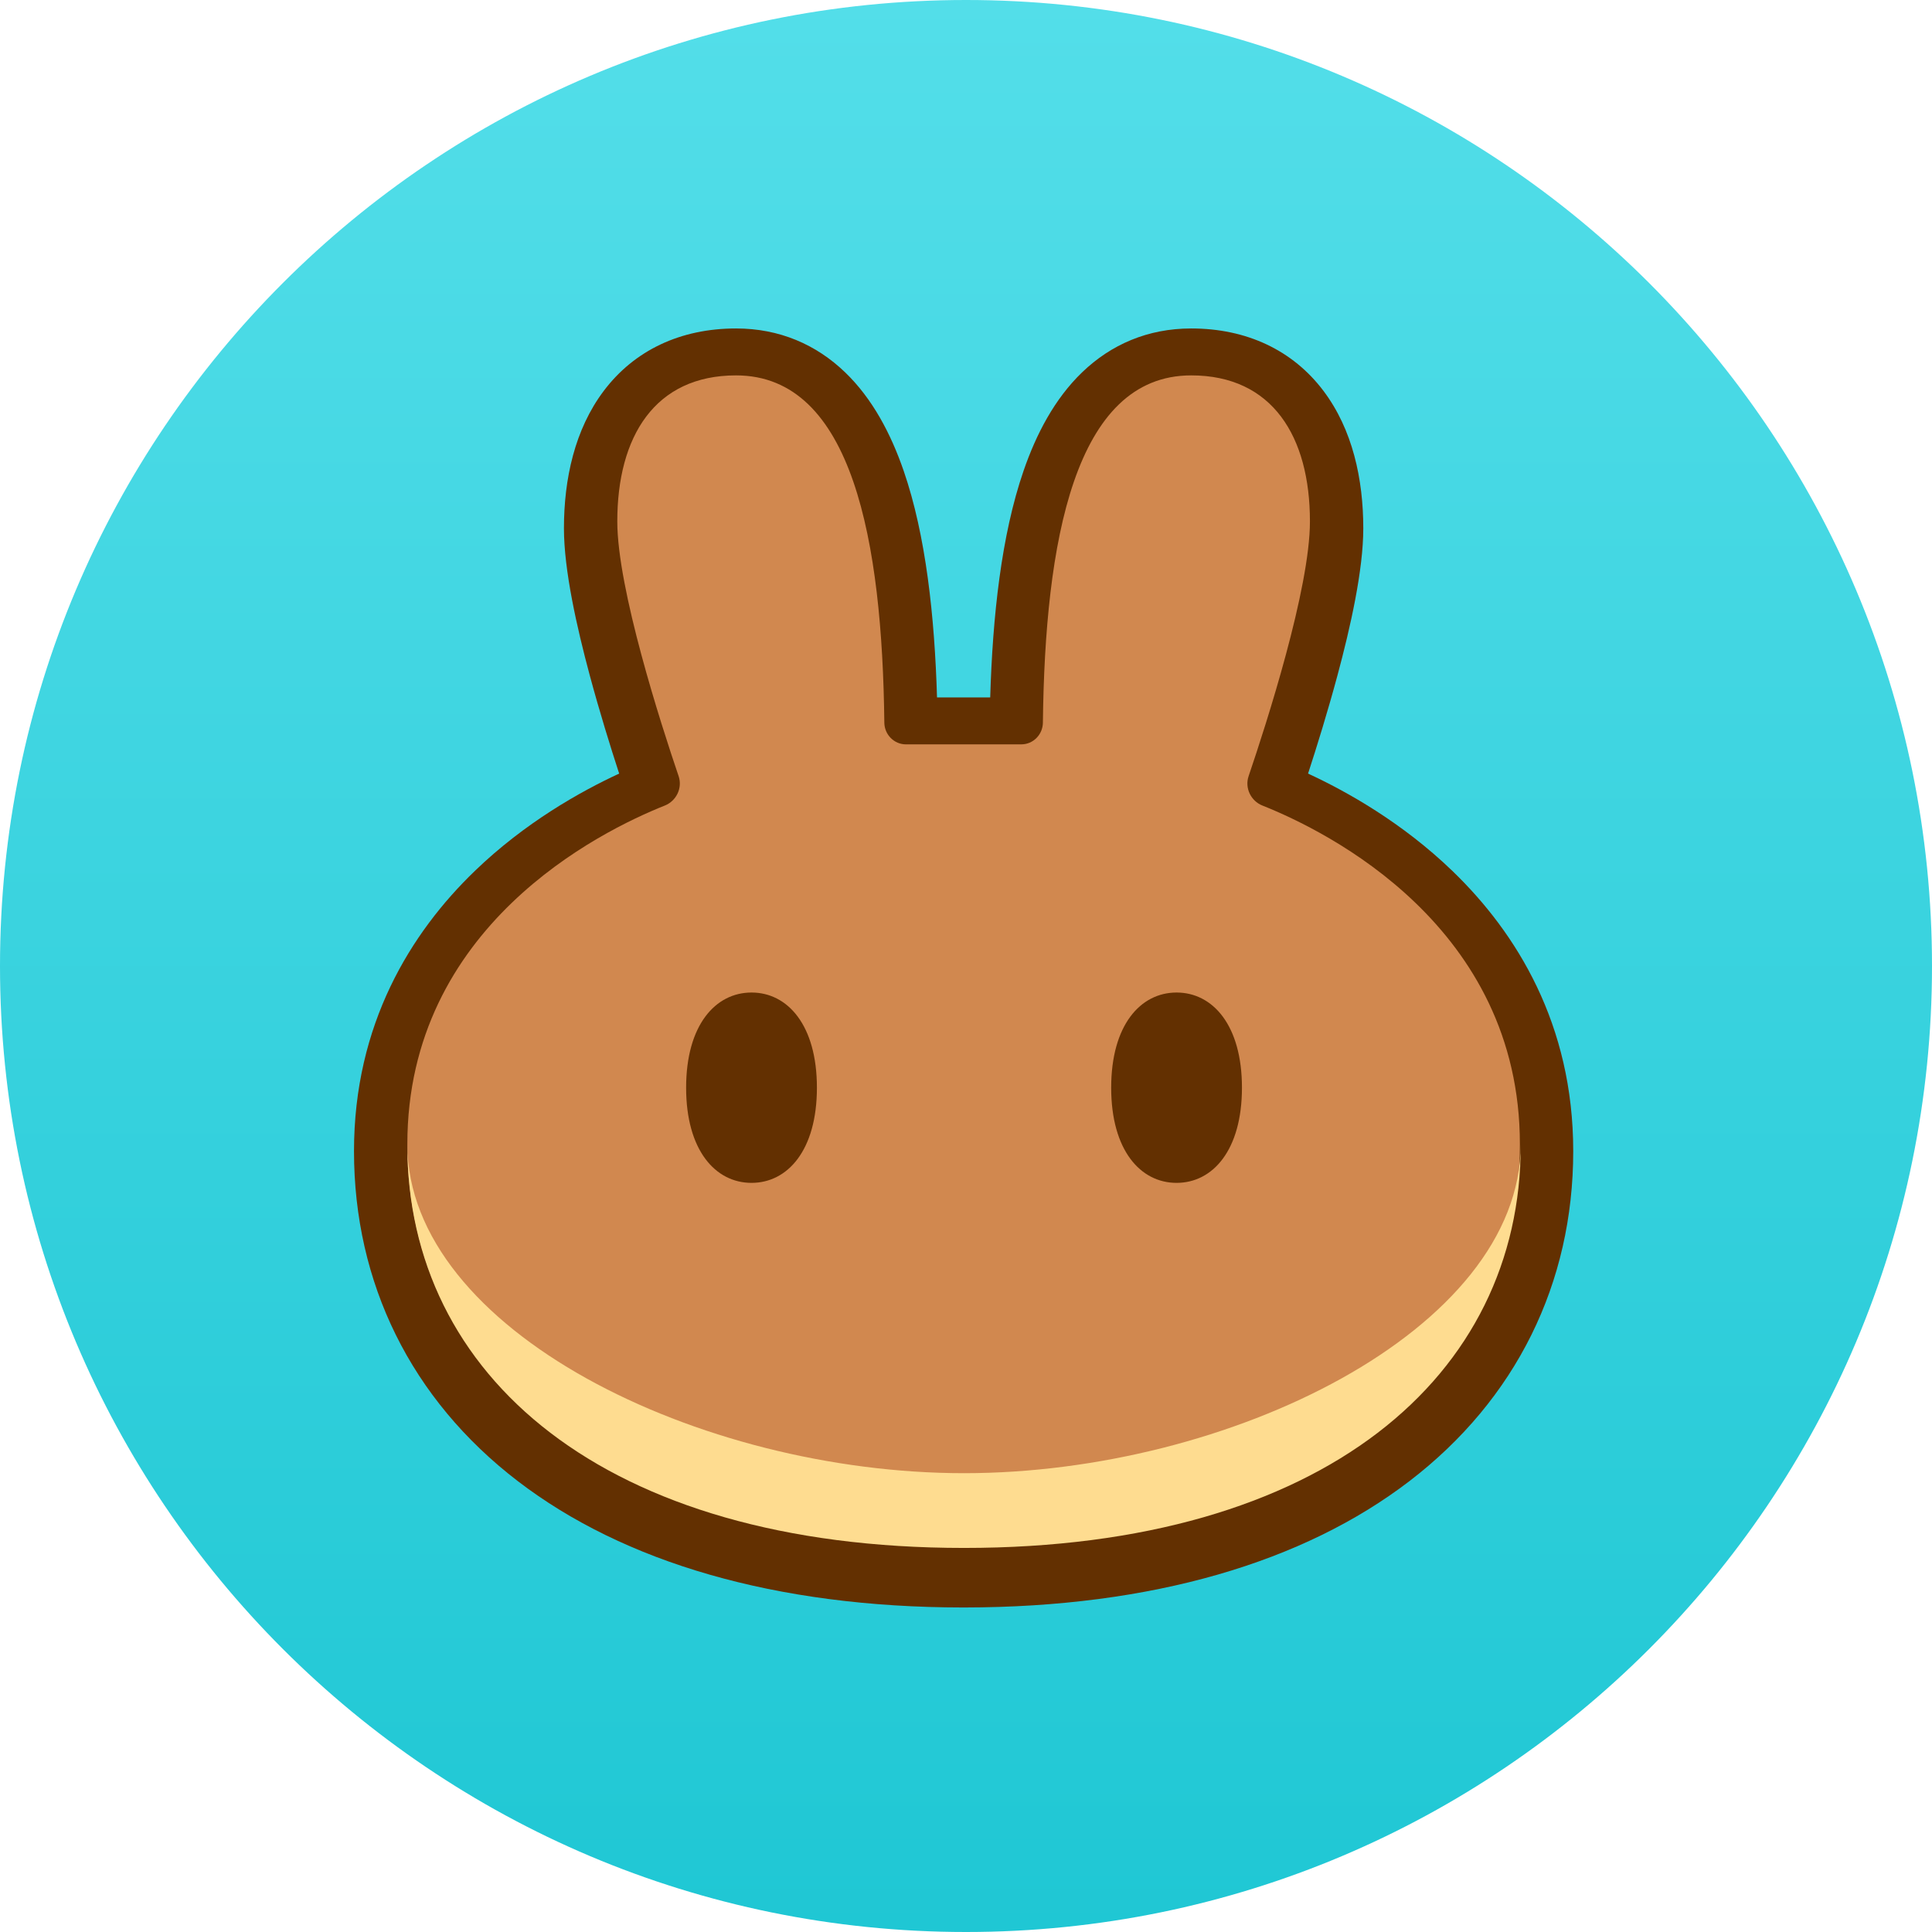
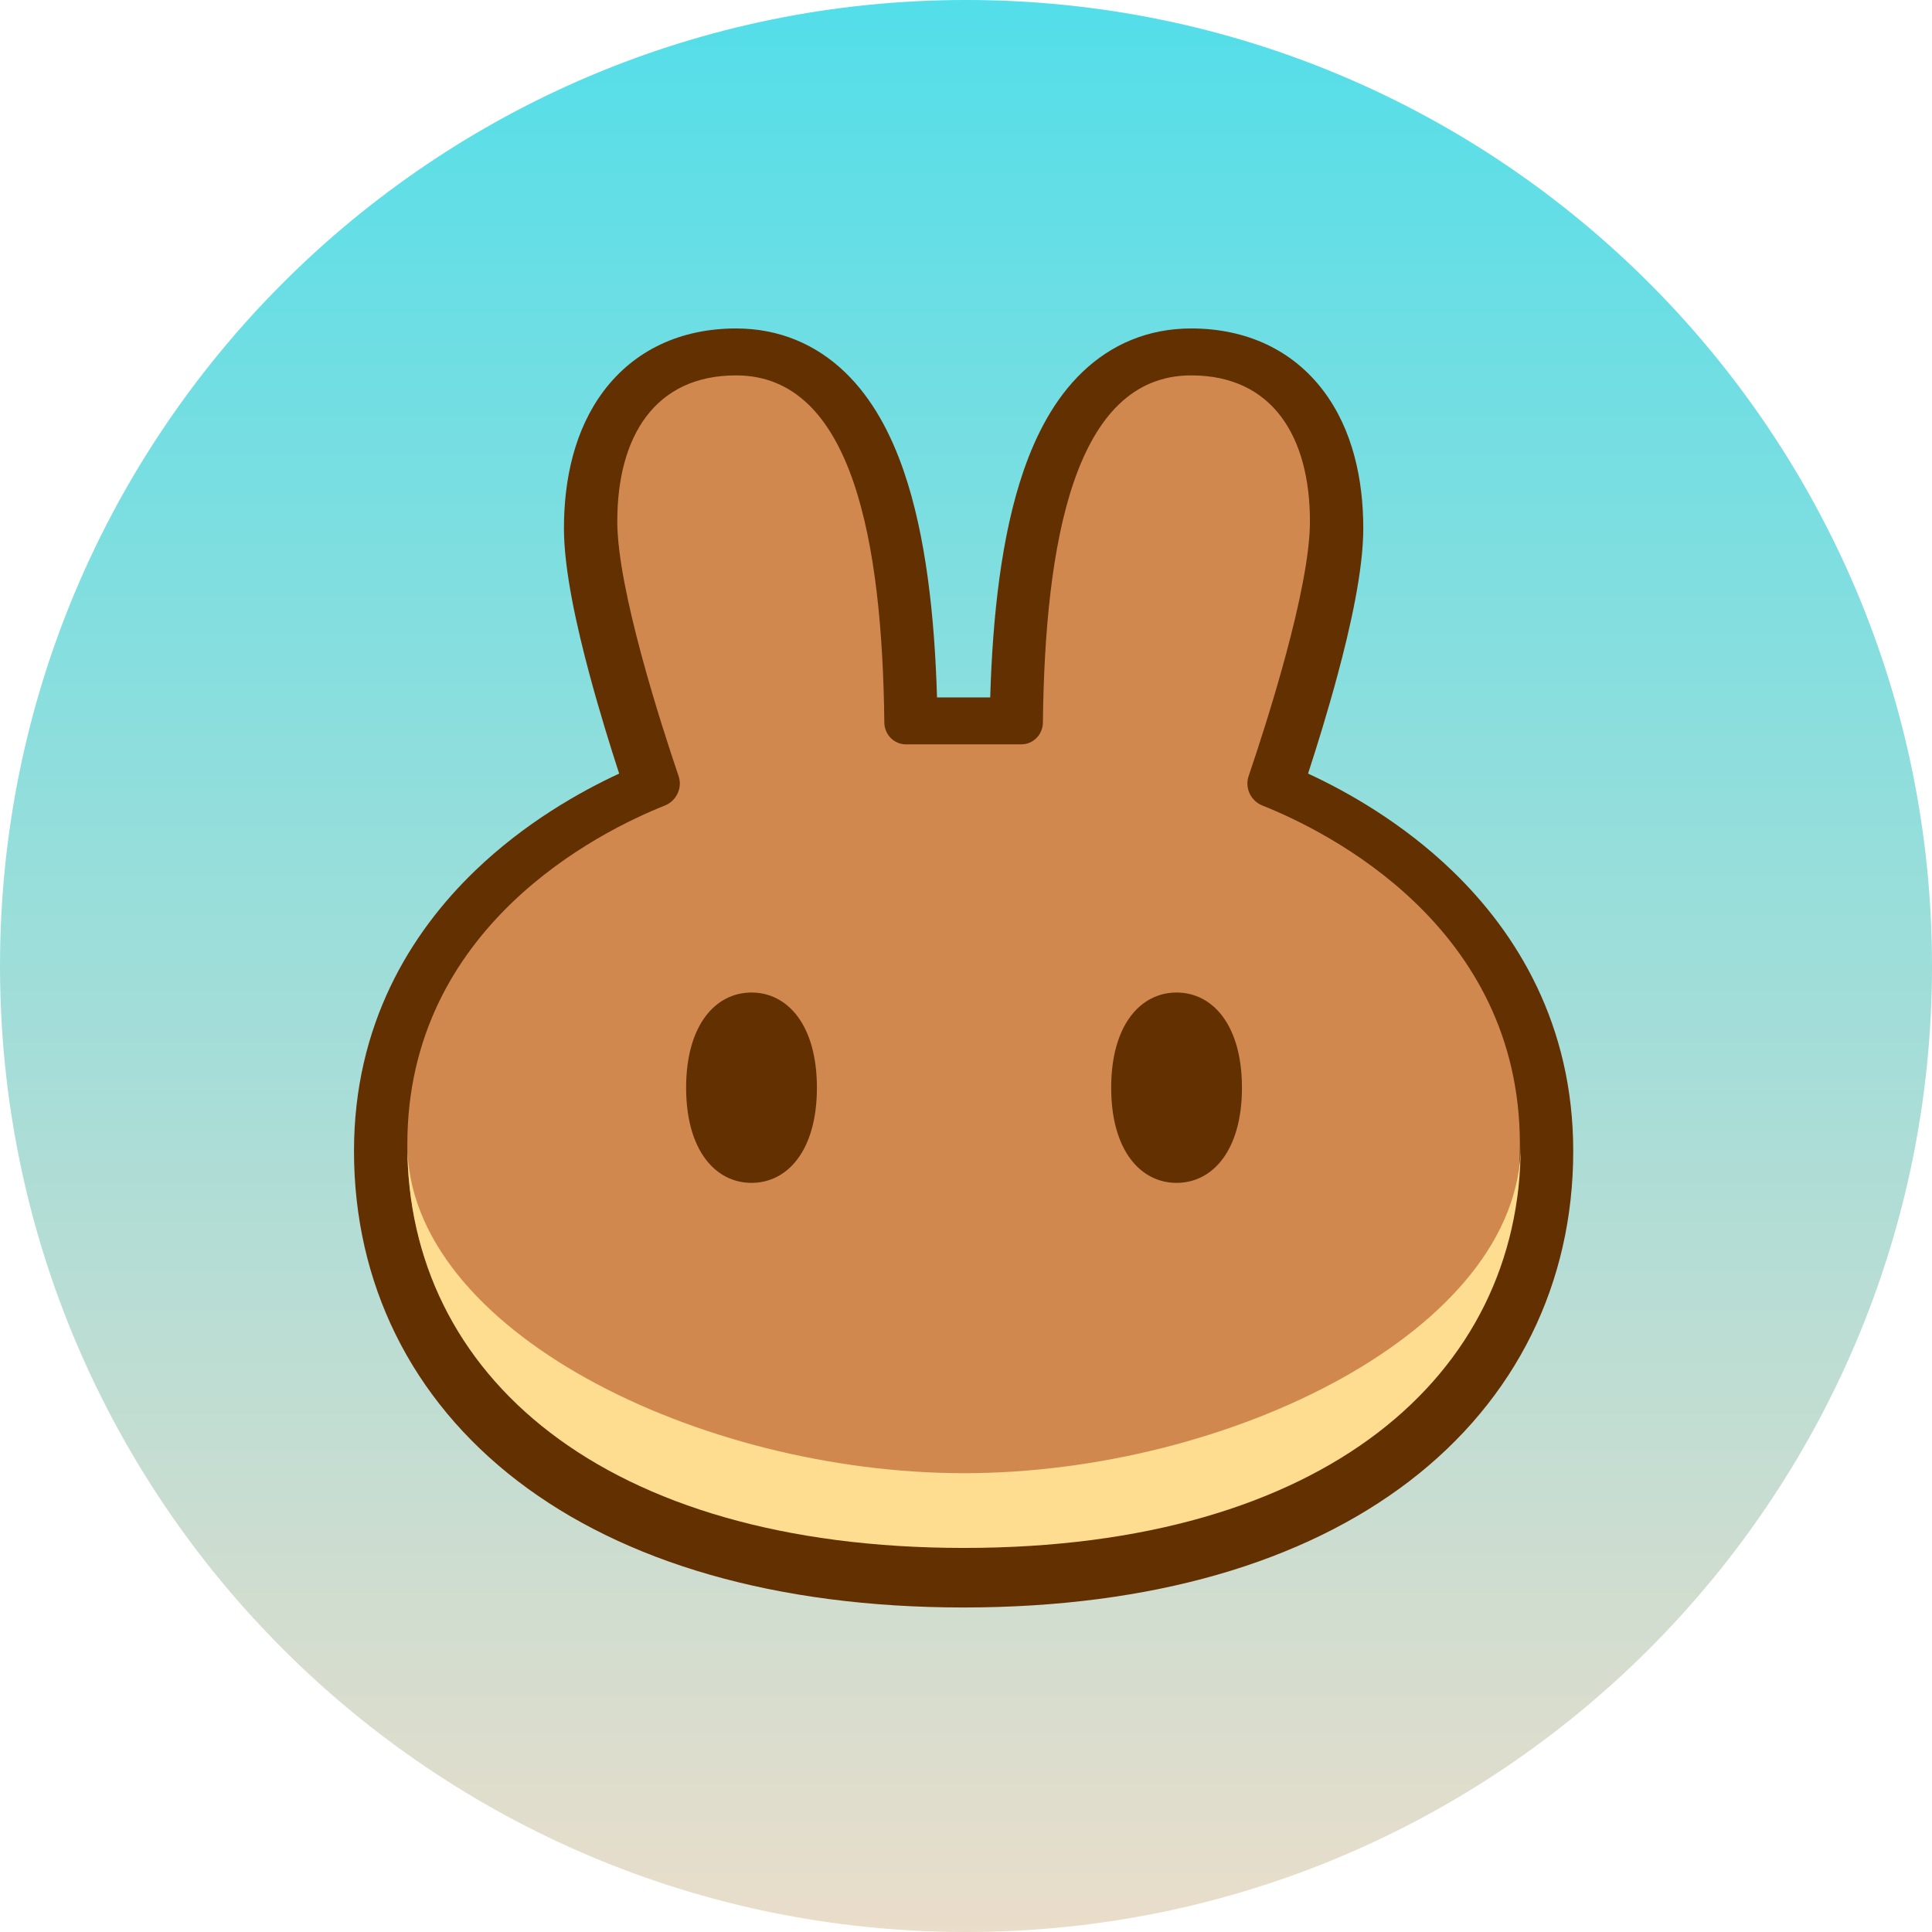
<svg xmlns="http://www.w3.org/2000/svg" width="96" height="96" fill="none" viewBox="0 0 96 96">
  <circle cx="48" cy="48" r="48" fill="url(#cake_logo_gradeint)" />
  <path fill="#633001" fill-rule="evenodd" d="M47.858 79.875C38.516 79.868 30.991 77.626 25.734 73.6C20.413 69.525 17.59 63.743 17.59 57.2C17.59 50.896 20.407 46.35 23.594 43.277C26.091 40.869 28.847 39.327 30.766 38.439C30.332 37.108 29.791 35.364 29.306 33.563C28.658 31.153 28.022 28.326 28.022 26.254C28.022 23.802 28.557 21.339 29.999 19.425C31.522 17.404 33.815 16.321 36.573 16.321C38.729 16.321 40.559 17.12 41.992 18.5C43.362 19.818 44.273 21.57 44.903 23.395C46.009 26.603 46.44 30.633 46.56 34.655H49.203C49.323 30.633 49.754 26.603 50.86 23.395C51.489 21.57 52.401 19.818 53.771 18.5C55.204 17.12 57.034 16.321 59.19 16.321C61.948 16.321 64.241 17.404 65.764 19.425C67.206 21.339 67.741 23.802 67.741 26.254C67.741 28.326 67.105 31.153 66.457 33.563C65.972 35.364 65.431 37.108 64.997 38.439C66.916 39.327 69.672 40.869 72.169 43.277C75.356 46.35 78.173 50.896 78.173 57.2C78.173 63.743 75.35 69.525 70.029 73.6C64.772 77.626 57.247 79.868 47.905 79.875H47.858Z" clip-rule="evenodd" />
  <path fill="#D1884F" d="M36.573 18.653C32.533 18.653 30.673 21.698 30.673 25.909C30.673 29.256 32.834 35.959 33.721 38.569C33.92 39.156 33.606 39.799 33.035 40.027C29.797 41.316 20.241 46.039 20.241 56.855C20.241 68.248 29.952 76.838 47.86 76.852C47.867 76.852 47.874 76.852 47.881 76.852C47.889 76.852 47.896 76.852 47.903 76.852C65.811 76.838 75.522 68.248 75.522 56.855C75.522 46.039 65.966 41.316 62.728 40.027C62.156 39.799 61.843 39.156 62.042 38.569C62.929 35.959 65.09 29.256 65.09 25.909C65.09 21.698 63.23 18.653 59.19 18.653C53.374 18.653 51.924 26.975 51.821 35.907C51.814 36.503 51.337 36.987 50.746 36.987H45.016C44.426 36.987 43.949 36.503 43.942 35.907C43.839 26.975 42.389 18.653 36.573 18.653Z" />
  <path fill="#FEDC90" d="M47.903 73.202C34.745 73.202 20.264 66.087 20.241 56.876C20.241 56.891 20.241 56.905 20.241 56.919C20.241 68.322 29.968 76.916 47.903 76.916C65.838 76.916 75.564 68.322 75.564 56.919C75.564 56.905 75.564 56.891 75.564 56.876C75.542 66.087 61.061 73.202 47.903 73.202Z" />
  <path fill="#633001" d="M40.592 54.047C40.592 57.157 39.137 58.776 37.343 58.776C35.548 58.776 34.093 57.157 34.093 54.047C34.093 50.938 35.548 49.318 37.343 49.318C39.137 49.318 40.592 50.938 40.592 54.047Z" />
  <path fill="#633001" d="M61.712 54.047C61.712 57.157 60.258 58.776 58.463 58.776C56.668 58.776 55.214 57.157 55.214 54.047C55.214 50.938 56.668 49.318 58.463 49.318C60.258 49.318 61.712 50.938 61.712 54.047Z" />
  <defs>
    <linearGradient id="cake_logo_gradeint" x1="48" x2="48" y1="0" y2="96" gradientUnits="userSpaceOnUse">
      <stop stop-color="#53DEE9" />
-       <stop offset="1" stop-color="#1FC7D4" />
+       <stop offset="1" stop-color="#EADDCA" />
    </linearGradient>
  </defs>
</svg>
